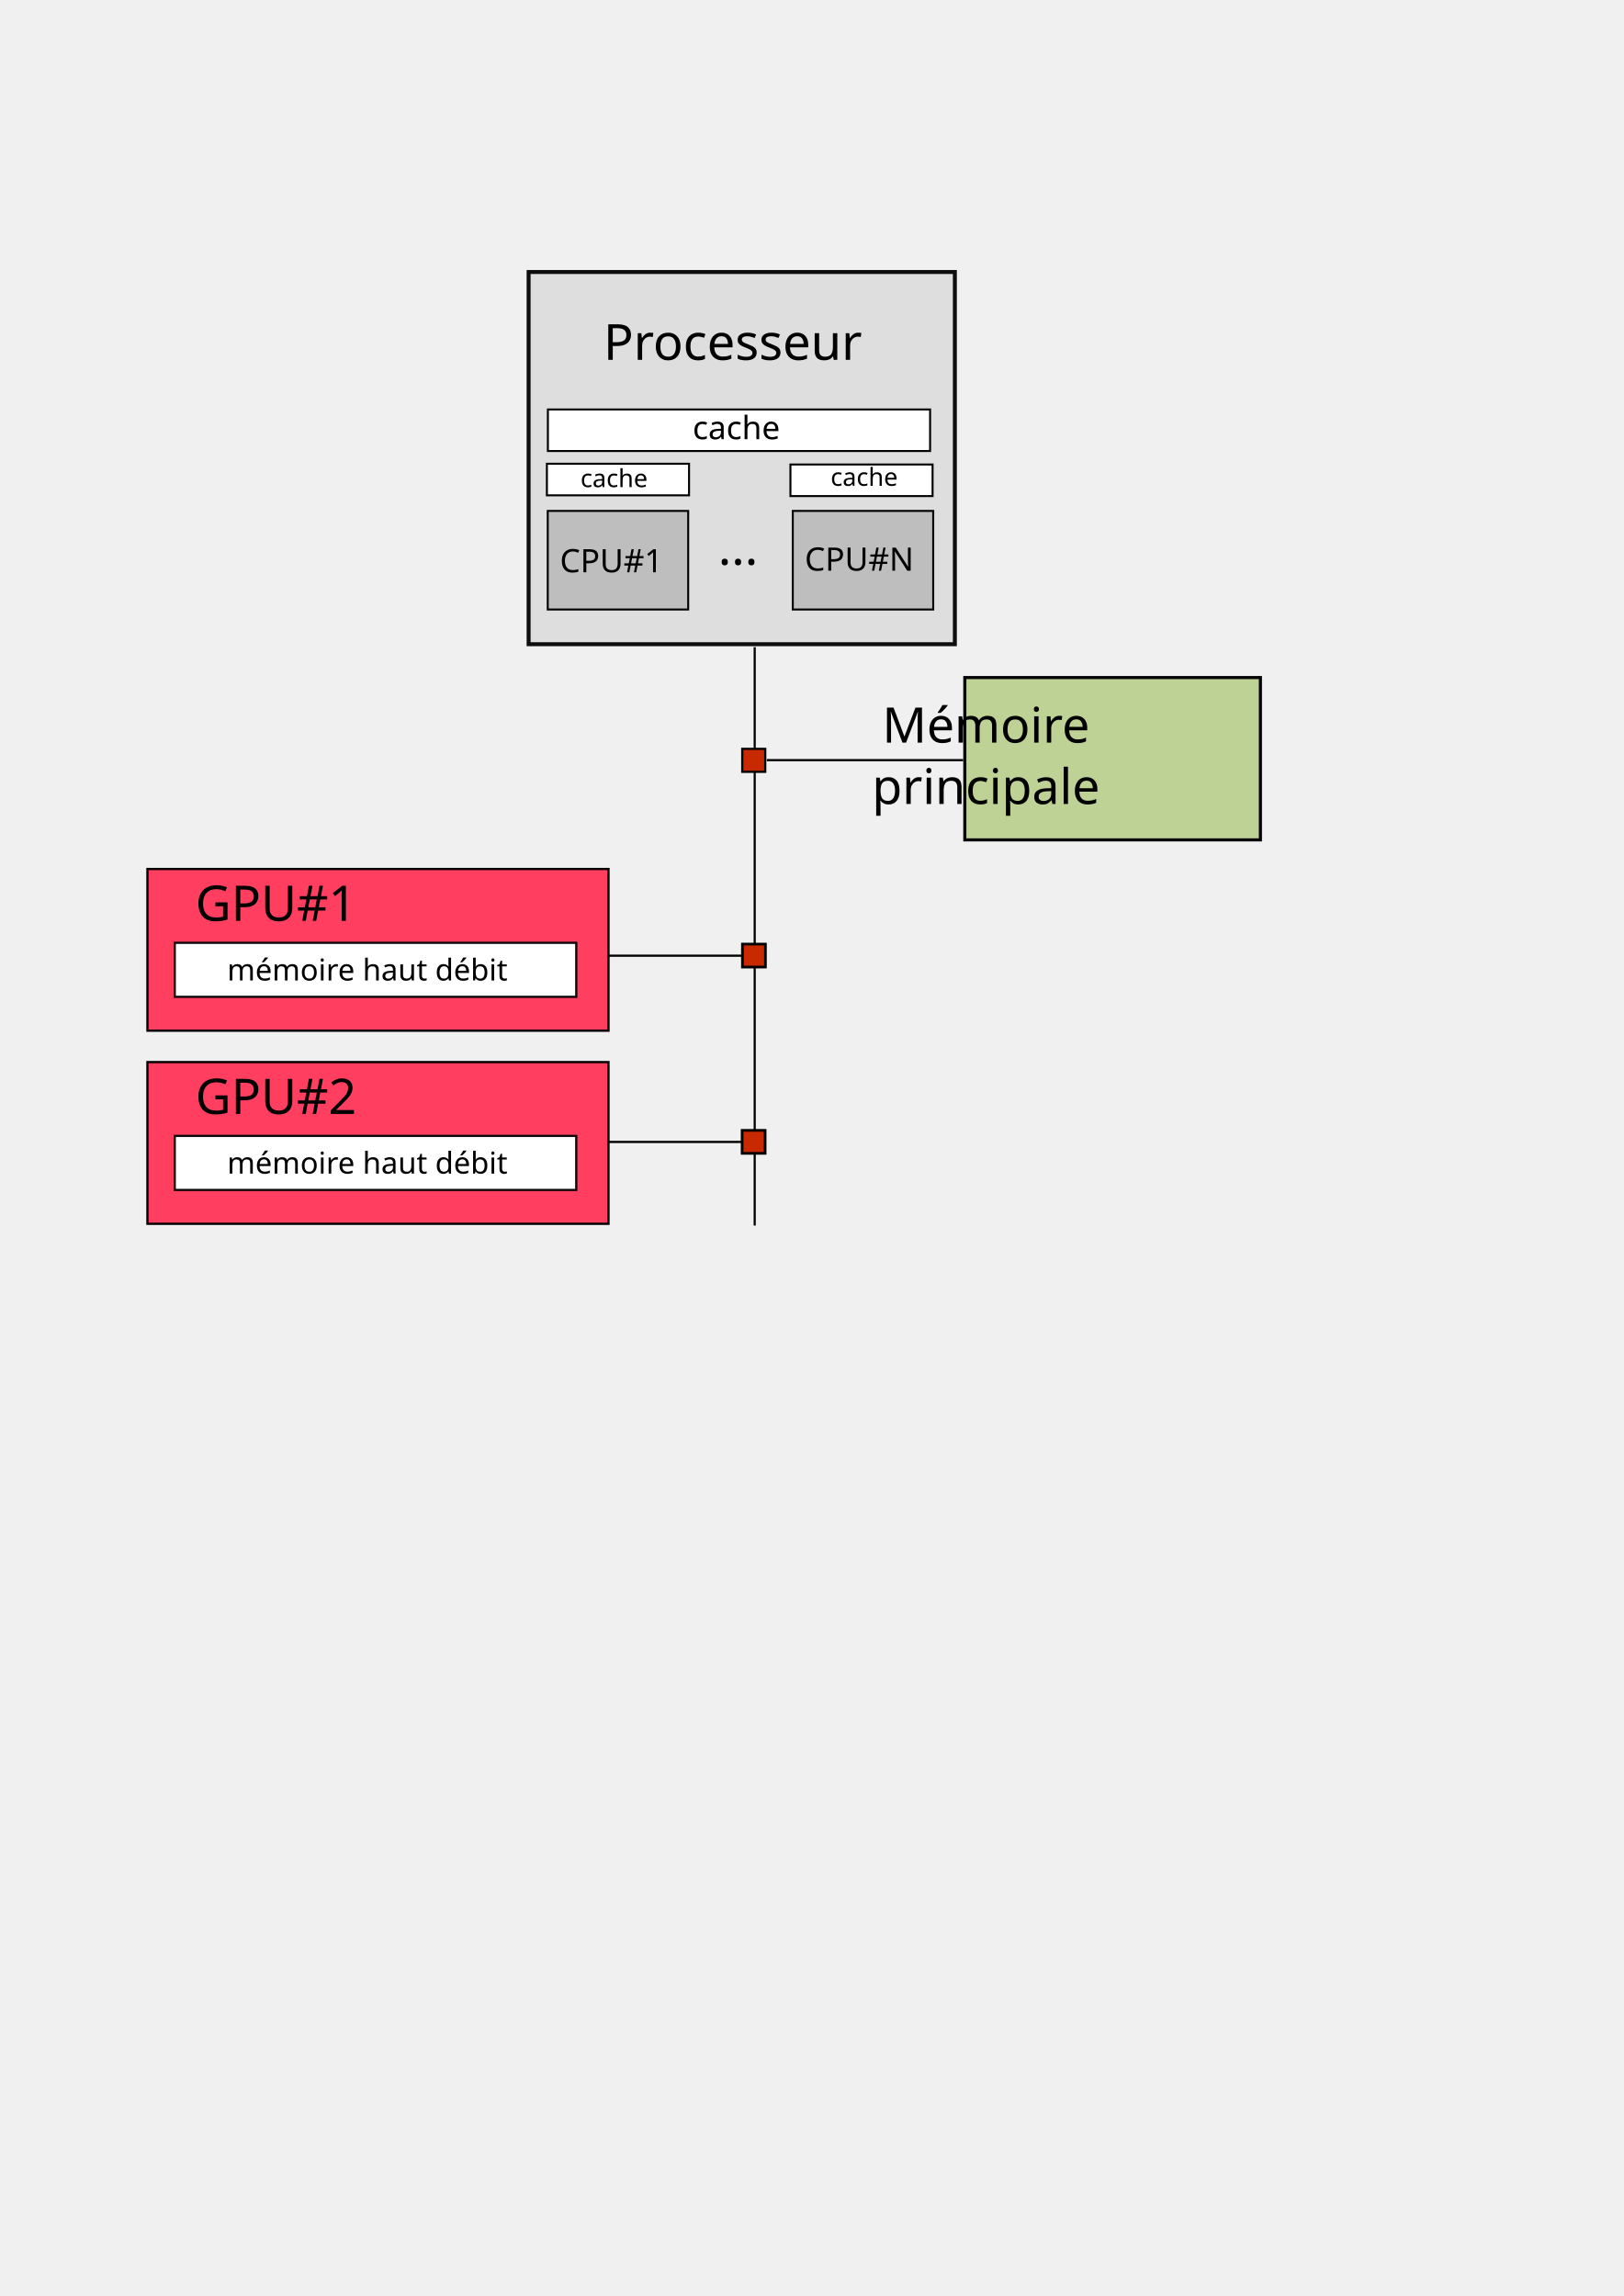
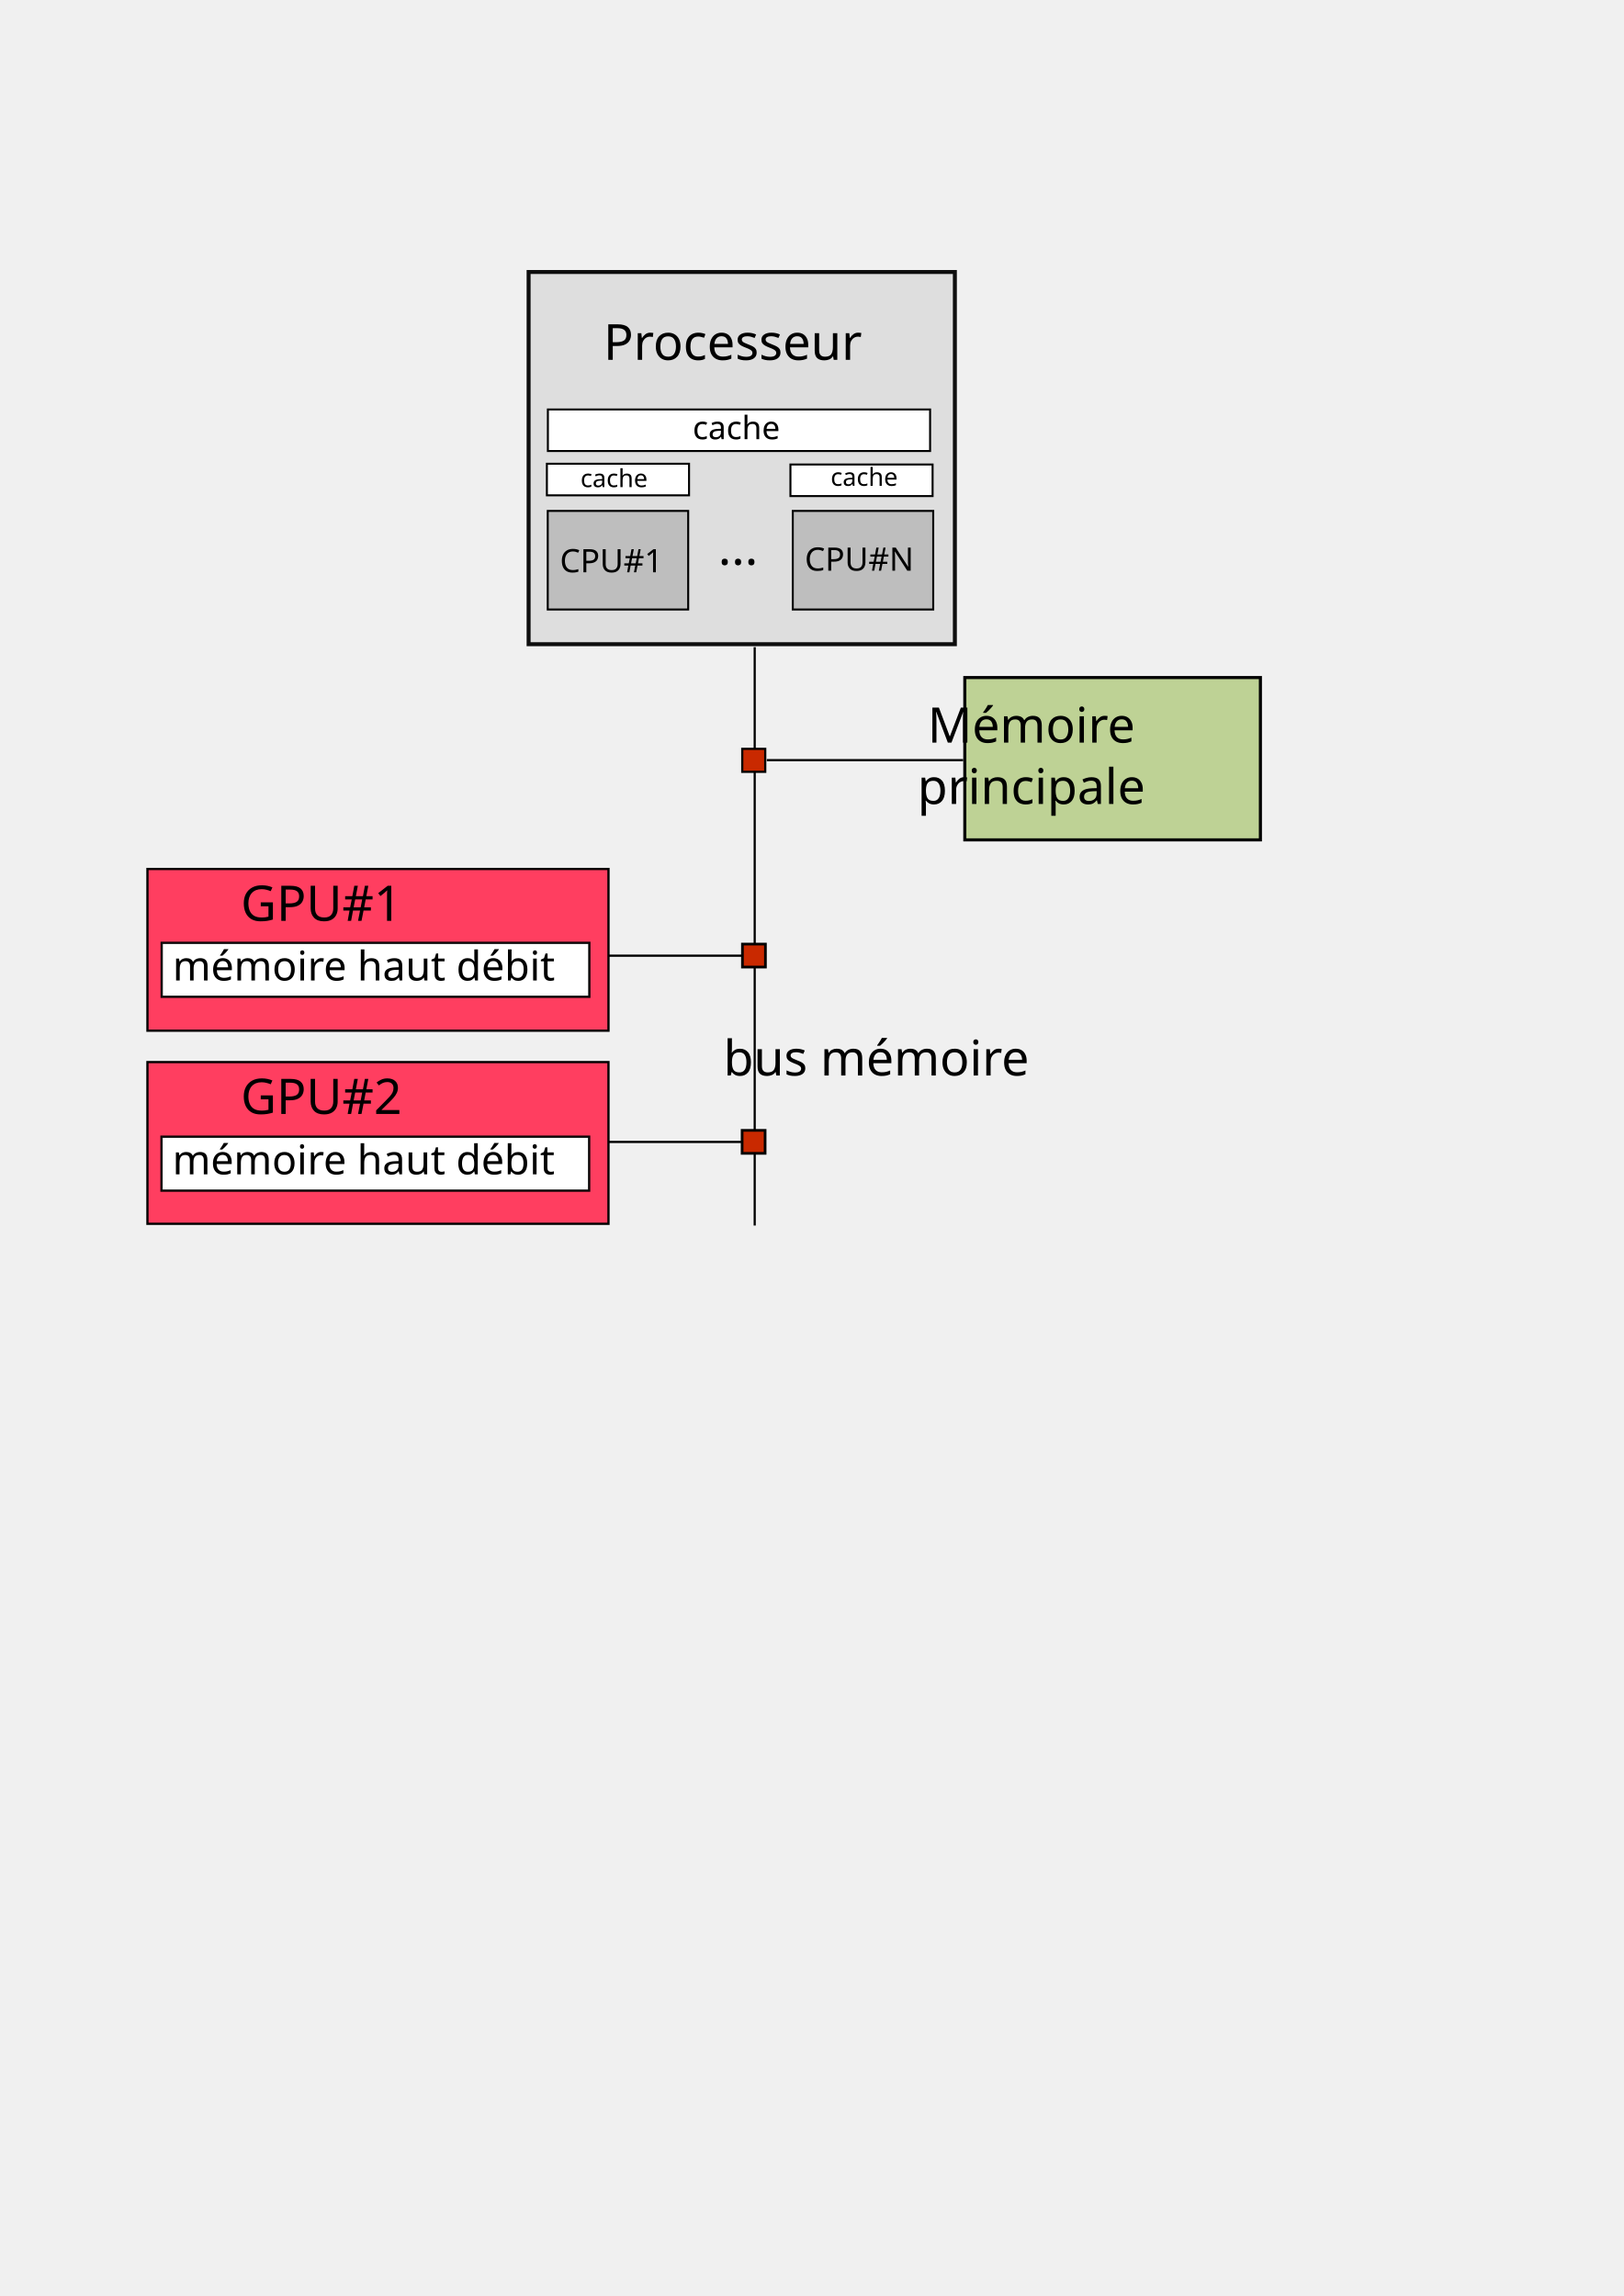
<svg xmlns="http://www.w3.org/2000/svg" width="210mm" height="297mm" viewBox="0 0 744.094 1052.362" id="svg2" version="1.1">
  <defs id="defs4" />
  <g id="layer2" />
  <g id="layer1">
    <text xml:space="preserve" style="font-style:normal;font-weight:normal;font-size:40px;line-height:125%;font-family:sans-serif;letter-spacing:0px;word-spacing:0px;fill:#000000;fill-opacity:1;stroke:none;stroke-width:1px;stroke-linecap:butt;stroke-linejoin:miter;stroke-opacity:1" x="87.129" y="477.01" id="text4444">
      <tspan id="tspan4446" x="87.129" y="477.01" />
      <tspan x="87.129" y="527.01" id="tspan4448" />
    </text>
    <flowRoot xml:space="preserve" id="flowRoot4465" style="fill:black;stroke:none;stroke-opacity:1;stroke-width:1px;stroke-linejoin:miter;stroke-linecap:butt;fill-opacity:1;font-family:sans-serif;font-style:normal;font-weight:normal;font-size:40px;line-height:125%;letter-spacing:0px;word-spacing:0px">
      <flowRegion id="flowRegion4467">
        <rect id="rect4469" width="291.432" height="84.125" x="36.053" y="448.468" />
      </flowRegion>
      <flowPara id="flowPara4471" />
    </flowRoot>
-     <g id="g4842">
-       <g transform="translate(-61.92066,-107.7019)" id="g4366">
-         <rect style="fill:#bed295;fill-opacity:1;stroke:#000000;stroke-width:1.413;stroke-miterlimit:4;stroke-dasharray:none;stroke-opacity:1" id="rect4142" width="135.462" height="74.399" x="504.066" y="418.258" />
-         <text xml:space="preserve" style="font-style:normal;font-weight:normal;font-size:40px;line-height:125%;font-family:sans-serif;text-align:center;letter-spacing:0px;word-spacing:0px;text-anchor:middle;fill:#000000;fill-opacity:1;stroke:none;stroke-width:1px;stroke-linecap:butt;stroke-linejoin:miter;stroke-opacity:1" x="570.959" y="448.076" id="text4144">
-           <tspan id="tspan4146" x="570.959" y="448.076" style="font-size:22.5px;text-align:center;text-anchor:middle">Mémoire</tspan>
-           <tspan x="570.959" y="476.201" id="tspan4148" style="font-size:22.5px;text-align:center;text-anchor:middle">principale</tspan>
-           <tspan x="570.959" y="504.326" id="tspan4150" style="font-size:22.5px;text-align:center;text-anchor:middle" />
-         </text>
-       </g>
-       <g id="g4373">
-         <rect style="fill:#dedede;fill-opacity:1;stroke:#000000;stroke-width:1.823;stroke-miterlimit:4;stroke-dasharray:none;stroke-opacity:0.941" id="rect4140" width="195.342" height="170.599" x="242.246" y="124.667" />
-         <rect style="fill:#bebebe;fill-opacity:1;stroke:#000000;stroke-width:0.912;stroke-miterlimit:4;stroke-dasharray:none;stroke-opacity:1" id="rect4205" width="64.363" height="45.191" x="251.013" y="234.173" />
-         <rect style="fill:#bebebe;fill-opacity:1;stroke:#000000;stroke-width:0.912;stroke-miterlimit:4;stroke-dasharray:none;stroke-opacity:1" id="rect4205-3" width="64.363" height="45.191" x="363.306" y="234.173" />
-         <rect style="fill:#ffffff;fill-opacity:1;stroke:#000000;stroke-width:0.912;stroke-miterlimit:4;stroke-dasharray:none;stroke-opacity:1" id="rect4205-6-7" width="65.148" height="14.479" x="362.229" y="212.897" />
-         <rect style="fill:#ffffff;fill-opacity:1;stroke:#000000;stroke-width:0.912;stroke-miterlimit:4;stroke-dasharray:none;stroke-opacity:1" id="rect4205-6-7-5" width="65.148" height="14.479" x="250.621" y="212.555" />
-         <rect style="fill:#ffffff;fill-opacity:1;stroke:#000000;stroke-width:0.912;stroke-miterlimit:4;stroke-dasharray:none;stroke-opacity:1" id="rect4205-6-7-5-3" width="175.157" height="19.043" x="251.078" y="187.678" />
-         <text xml:space="preserve" style="font-style:normal;font-weight:normal;font-size:22.79px;line-height:125%;font-family:sans-serif;letter-spacing:0px;word-spacing:0px;fill:#000000;fill-opacity:1;stroke:none;stroke-width:1px;stroke-linecap:butt;stroke-linejoin:miter;stroke-opacity:1" x="329.071" y="258.823" id="text4282">
-           <tspan id="tspan4284" x="329.071" y="258.823">...</tspan>
-         </text>
-         <text xml:space="preserve" style="font-style:normal;font-weight:normal;font-size:17.092px;line-height:125%;font-family:sans-serif;letter-spacing:0px;word-spacing:0px;fill:#000000;fill-opacity:1;stroke:none;stroke-width:1px;stroke-linecap:butt;stroke-linejoin:miter;stroke-opacity:1" x="368.784" y="261.562" id="text4286">
-           <tspan id="tspan4288" x="368.784" y="261.562" style="font-size:14.813px">CPU#N</tspan>
-         </text>
-         <text xml:space="preserve" style="font-style:normal;font-weight:normal;font-size:17.092px;line-height:125%;font-family:sans-serif;letter-spacing:0px;word-spacing:0px;fill:#000000;fill-opacity:1;stroke:none;stroke-width:1px;stroke-linecap:butt;stroke-linejoin:miter;stroke-opacity:1" x="256.565" y="262.306" id="text4286-5">
-           <tspan id="tspan4288-6" x="256.565" y="262.306" style="font-size:14.813px">CPU#1</tspan>
-         </text>
-         <text xml:space="preserve" style="font-style:normal;font-weight:normal;font-size:14.813px;line-height:125%;font-family:sans-serif;letter-spacing:0px;word-spacing:0px;fill:#000000;fill-opacity:1;stroke:none;stroke-width:1px;stroke-linecap:butt;stroke-linejoin:miter;stroke-opacity:1" x="317.431" y="201.307" id="text4308">
-           <tspan id="tspan4310" x="317.431" y="201.307">cache</tspan>
-         </text>
-         <text xml:space="preserve" style="font-style:normal;font-weight:normal;font-size:14.813px;line-height:125%;font-family:sans-serif;letter-spacing:0px;word-spacing:0px;fill:#000000;fill-opacity:1;stroke:none;stroke-width:1px;stroke-linecap:butt;stroke-linejoin:miter;stroke-opacity:1" x="266.014" y="223.263" id="text4308-2">
-           <tspan id="tspan4310-9" x="266.014" y="223.263" style="font-size:11.395px">cache</tspan>
-         </text>
-         <text xml:space="preserve" style="font-style:normal;font-weight:normal;font-size:14.813px;line-height:125%;font-family:sans-serif;letter-spacing:0px;word-spacing:0px;fill:#000000;fill-opacity:1;stroke:none;stroke-width:1px;stroke-linecap:butt;stroke-linejoin:miter;stroke-opacity:1" x="380.639" y="222.673" id="text4308-2-1">
-           <tspan id="tspan4310-9-2" x="380.639" y="222.673" style="font-size:11.395px">cache</tspan>
-         </text>
-         <text xml:space="preserve" style="font-style:normal;font-weight:normal;font-size:22.79px;line-height:125%;font-family:sans-serif;letter-spacing:0px;word-spacing:0px;fill:#000000;fill-opacity:1;stroke:none;stroke-width:1px;stroke-linecap:butt;stroke-linejoin:miter;stroke-opacity:1" x="276.542" y="164.932" id="text4286-7">
-           <tspan id="tspan4288-0" x="276.542" y="164.932" style="font-size:22.79px">Processeur</tspan>
-         </text>
-       </g>
-       <g id="g4814">
-         <rect id="rect3355" width="211.281" height="74.121" x="67.571" y="398.292" style="fill:#ff3e60;fill-opacity:1;stroke:#000000;stroke-width:1.03;stroke-miterlimit:4;stroke-dasharray:none;stroke-opacity:1" />
-         <rect style="fill:#ffffff;fill-opacity:1;stroke:#000000;stroke-width:1.023;stroke-miterlimit:4;stroke-dasharray:none;stroke-opacity:0.941" id="rect4436" width="184" height="24.764" x="80.085" y="432.13" />
-         <text xml:space="preserve" style="font-style:normal;font-weight:normal;font-size:40px;line-height:125%;font-family:sans-serif;text-align:center;letter-spacing:0px;word-spacing:0px;text-anchor:middle;fill:#000000;fill-opacity:1;stroke:none;stroke-width:1px;stroke-linecap:butt;stroke-linejoin:miter;stroke-opacity:1" x="173.267" y="422.059" id="text4438">
-           <tspan x="173.267" y="422.059" style="font-size:22.5px;text-align:center;text-anchor:middle" id="tspan4442">GPU#1</tspan>
-         </text>
-         <text xml:space="preserve" style="font-style:normal;font-weight:normal;font-size:40px;line-height:125%;font-family:sans-serif;letter-spacing:0px;word-spacing:0px;fill:#000000;fill-opacity:1;stroke:none;stroke-width:1px;stroke-linecap:butt;stroke-linejoin:miter;stroke-opacity:1" x="104.109" y="449.395" id="text4450">
-           <tspan id="tspan4452" x="104.109" y="449.395" style="font-size:13.75px">mémoire haut débit</tspan>
-         </text>
-       </g>
-       <g id="g4822">
-         <rect id="rect3355-9" width="211.281" height="74.121" x="67.567" y="486.802" style="fill:#ff3e60;fill-opacity:1;stroke:#000000;stroke-width:1.03;stroke-miterlimit:4;stroke-dasharray:none;stroke-opacity:1" />
-         <rect style="fill:#ffffff;fill-opacity:1;stroke:#000000;stroke-width:1.023;stroke-miterlimit:4;stroke-dasharray:none;stroke-opacity:0.941" id="rect4436-3" width="184" height="24.764" x="80.081" y="520.64" />
-         <text xml:space="preserve" style="font-style:normal;font-weight:normal;font-size:40px;line-height:125%;font-family:sans-serif;text-align:center;letter-spacing:0px;word-spacing:0px;text-anchor:middle;fill:#000000;fill-opacity:1;stroke:none;stroke-width:1px;stroke-linecap:butt;stroke-linejoin:miter;stroke-opacity:1" x="173.263" y="510.569" id="text4438-6">
-           <tspan x="173.263" y="510.569" style="font-size:22.5px;text-align:center;text-anchor:middle" id="tspan4442-0">GPU#2</tspan>
-         </text>
-         <text xml:space="preserve" style="font-style:normal;font-weight:normal;font-size:40px;line-height:125%;font-family:sans-serif;letter-spacing:0px;word-spacing:0px;fill:#000000;fill-opacity:1;stroke:none;stroke-width:1px;stroke-linecap:butt;stroke-linejoin:miter;stroke-opacity:1" x="104.105" y="537.904" id="text4450-6">
-           <tspan id="tspan4452-2" x="104.105" y="537.904" style="font-size:13.75px">mémoire haut débit</tspan>
-         </text>
-       </g>
-       <g id="g4831">
-         <path id="path4197" d="m 345.857,561.718 0,-265.102" style="fill:none;fill-rule:evenodd;stroke:#000000;stroke-width:0.982;stroke-linecap:butt;stroke-linejoin:miter;stroke-miterlimit:4;stroke-dasharray:none;stroke-opacity:1" />
-         <g id="g4772" transform="translate(0,-59.75052)" style="stroke-width:1;stroke-miterlimit:4;stroke-dasharray:none">
-           <rect y="402.98" x="340.152" height="10.533" width="10.533" id="rect4152" style="fill:#c92900;fill-opacity:1;stroke:#000000;stroke-width:1;stroke-miterlimit:4;stroke-dasharray:none;stroke-opacity:1" />
-           <g id="g4769" style="stroke-width:1;stroke-miterlimit:4;stroke-dasharray:none">
-             <path style="fill:none;fill-rule:evenodd;stroke:#000000;stroke-width:1;stroke-linecap:butt;stroke-linejoin:miter;stroke-miterlimit:4;stroke-dasharray:none;stroke-opacity:1" d="m 351.401,408.158 89.993,0" id="path4162" />
-           </g>
-         </g>
-         <rect style="fill:#c92900;fill-opacity:1;stroke:#000000;stroke-width:1.229;stroke-miterlimit:4;stroke-dasharray:none;stroke-opacity:1" id="rect4152-6" width="10.533" height="10.533" x="340.238" y="432.719" />
-         <rect style="fill:#c92900;fill-opacity:1;stroke:#000000;stroke-width:1.229;stroke-miterlimit:4;stroke-dasharray:none;stroke-opacity:1" id="rect4152-6-1" width="10.533" height="10.533" x="340.092" y="518.096" />
-         <path style="fill:none;fill-rule:evenodd;stroke:#000000;stroke-width:1;stroke-linecap:butt;stroke-linejoin:miter;stroke-miterlimit:4;stroke-dasharray:none;stroke-opacity:1" d="m 339.824,438.028 c -60.917,0 -60.917,0 -60.917,0" id="path4159" />
-         <path style="fill:none;fill-rule:evenodd;stroke:#000000;stroke-width:1;stroke-linecap:butt;stroke-linejoin:miter;stroke-miterlimit:4;stroke-dasharray:none;stroke-opacity:1" d="m 339.678,523.405 c -60.917,0 -60.917,0 -60.917,0" id="path4159-8" />
-       </g>
-     </g>
+     <rect style="fill:#bed295;fill-opacity:1;stroke:#000000;stroke-width:1.413;stroke-miterlimit:4;stroke-dasharray:none;stroke-opacity:1" id="rect4142" width="135.462" height="74.399" x="442.145" y="310.556" />
+     <text xml:space="preserve" style="font-style:normal;font-weight:normal;font-size:40px;line-height:125%;font-family:sans-serif;text-align:center;letter-spacing:0px;word-spacing:0px;text-anchor:middle;fill:#000000;fill-opacity:1;stroke:none;stroke-width:1px;stroke-linecap:butt;stroke-linejoin:miter;stroke-opacity:1" x="509.039" y="340.375" id="text4144">
+       <tspan id="tspan4146" x="509.039" y="340.375" style="font-size:22.5px;text-align:center;text-anchor:middle">Mémoire</tspan>
+       <tspan x="509.039" y="368.5" id="tspan4148" style="font-size:22.5px;text-align:center;text-anchor:middle">principale</tspan>
+       <tspan x="509.039" y="396.625" id="tspan4150" style="font-size:22.5px;text-align:center;text-anchor:middle" />
+     </text>
+     <rect style="fill:#dedede;fill-opacity:1;stroke:#000000;stroke-width:1.823;stroke-miterlimit:4;stroke-dasharray:none;stroke-opacity:0.941" id="rect4140" width="195.342" height="170.599" x="242.246" y="124.667" />
+     <rect style="fill:#bebebe;fill-opacity:1;stroke:#000000;stroke-width:0.912;stroke-miterlimit:4;stroke-dasharray:none;stroke-opacity:1" id="rect4205" width="64.363" height="45.191" x="251.013" y="234.173" />
+     <rect style="fill:#bebebe;fill-opacity:1;stroke:#000000;stroke-width:0.912;stroke-miterlimit:4;stroke-dasharray:none;stroke-opacity:1" id="rect4205-3" width="64.363" height="45.191" x="363.306" y="234.173" />
+     <rect style="fill:#ffffff;fill-opacity:1;stroke:#000000;stroke-width:0.912;stroke-miterlimit:4;stroke-dasharray:none;stroke-opacity:1" id="rect4205-6-7" width="65.148" height="14.479" x="362.229" y="212.897" />
+     <rect style="fill:#ffffff;fill-opacity:1;stroke:#000000;stroke-width:0.912;stroke-miterlimit:4;stroke-dasharray:none;stroke-opacity:1" id="rect4205-6-7-5" width="65.148" height="14.479" x="250.621" y="212.555" />
+     <rect style="fill:#ffffff;fill-opacity:1;stroke:#000000;stroke-width:0.912;stroke-miterlimit:4;stroke-dasharray:none;stroke-opacity:1" id="rect4205-6-7-5-3" width="175.157" height="19.043" x="251.078" y="187.678" />
+     <text xml:space="preserve" style="font-style:normal;font-weight:normal;font-size:22.79px;line-height:125%;font-family:sans-serif;letter-spacing:0px;word-spacing:0px;fill:#000000;fill-opacity:1;stroke:none;stroke-width:1px;stroke-linecap:butt;stroke-linejoin:miter;stroke-opacity:1" x="329.071" y="258.823" id="text4282">
+       <tspan id="tspan4284" x="329.071" y="258.823">...</tspan>
+     </text>
+     <text xml:space="preserve" style="font-style:normal;font-weight:normal;font-size:17.092px;line-height:125%;font-family:sans-serif;letter-spacing:0px;word-spacing:0px;fill:#000000;fill-opacity:1;stroke:none;stroke-width:1px;stroke-linecap:butt;stroke-linejoin:miter;stroke-opacity:1" x="368.784" y="261.562" id="text4286">
+       <tspan id="tspan4288" x="368.784" y="261.562" style="font-size:14.813px">CPU#N</tspan>
+     </text>
+     <text xml:space="preserve" style="font-style:normal;font-weight:normal;font-size:17.092px;line-height:125%;font-family:sans-serif;letter-spacing:0px;word-spacing:0px;fill:#000000;fill-opacity:1;stroke:none;stroke-width:1px;stroke-linecap:butt;stroke-linejoin:miter;stroke-opacity:1" x="256.565" y="262.306" id="text4286-5">
+       <tspan id="tspan4288-6" x="256.565" y="262.306" style="font-size:14.813px">CPU#1</tspan>
+     </text>
+     <text xml:space="preserve" style="font-style:normal;font-weight:normal;font-size:14.813px;line-height:125%;font-family:sans-serif;letter-spacing:0px;word-spacing:0px;fill:#000000;fill-opacity:1;stroke:none;stroke-width:1px;stroke-linecap:butt;stroke-linejoin:miter;stroke-opacity:1" x="317.431" y="201.307" id="text4308">
+       <tspan id="tspan4310" x="317.431" y="201.307">cache</tspan>
+     </text>
+     <text xml:space="preserve" style="font-style:normal;font-weight:normal;font-size:14.813px;line-height:125%;font-family:sans-serif;letter-spacing:0px;word-spacing:0px;fill:#000000;fill-opacity:1;stroke:none;stroke-width:1px;stroke-linecap:butt;stroke-linejoin:miter;stroke-opacity:1" x="266.014" y="223.263" id="text4308-2">
+       <tspan id="tspan4310-9" x="266.014" y="223.263" style="font-size:11.395px">cache</tspan>
+     </text>
+     <text xml:space="preserve" style="font-style:normal;font-weight:normal;font-size:14.813px;line-height:125%;font-family:sans-serif;letter-spacing:0px;word-spacing:0px;fill:#000000;fill-opacity:1;stroke:none;stroke-width:1px;stroke-linecap:butt;stroke-linejoin:miter;stroke-opacity:1" x="380.639" y="222.673" id="text4308-2-1">
+       <tspan id="tspan4310-9-2" x="380.639" y="222.673" style="font-size:11.395px">cache</tspan>
+     </text>
+     <text xml:space="preserve" style="font-style:normal;font-weight:normal;font-size:22.79px;line-height:125%;font-family:sans-serif;letter-spacing:0px;word-spacing:0px;fill:#000000;fill-opacity:1;stroke:none;stroke-width:1px;stroke-linecap:butt;stroke-linejoin:miter;stroke-opacity:1" x="276.542" y="164.932" id="text4286-7">
+       <tspan id="tspan4288-0" x="276.542" y="164.932" style="font-size:22.79px">Processeur</tspan>
+     </text>
+     <rect id="rect3355" width="211.281" height="74.121" x="67.571" y="398.292" style="fill:#ff3e60;fill-opacity:1;stroke:#000000;stroke-width:1.03;stroke-miterlimit:4;stroke-dasharray:none;stroke-opacity:1" />
+     <rect style="fill:#ffffff;fill-opacity:1;stroke:#000000;stroke-width:1.055;stroke-miterlimit:4;stroke-dasharray:none;stroke-opacity:0.941" id="rect4436" width="195.968" height="24.732" x="74.101" y="432.146" />
+     <text xml:space="preserve" style="font-style:normal;font-weight:normal;font-size:40px;line-height:125%;font-family:sans-serif;text-align:center;letter-spacing:0px;word-spacing:0px;text-anchor:middle;fill:#000000;fill-opacity:1;stroke:none;stroke-width:1px;stroke-linecap:butt;stroke-linejoin:miter;stroke-opacity:1" x="173.267" y="422.059" id="text4438">
+       <tspan x="173.267" y="422.059" style="font-size:22.5px;text-align:center;text-anchor:middle" id="tspan4442">GPU#1</tspan>
+     </text>
+     <text xml:space="preserve" style="font-style:normal;font-weight:normal;font-size:40px;line-height:125%;font-family:sans-serif;letter-spacing:0px;word-spacing:0px;fill:#000000;fill-opacity:1;stroke:none;stroke-width:1px;stroke-linecap:butt;stroke-linejoin:miter;stroke-opacity:1" x="79.109" y="449.395" id="text4450">
+       <tspan id="tspan4452" x="79.109" y="449.395" style="font-size:18.75px">mémoire haut débit</tspan>
+     </text>
+     <rect id="rect3355-9" width="211.281" height="74.121" x="67.567" y="486.802" style="fill:#ff3e60;fill-opacity:1;stroke:#000000;stroke-width:1.03;stroke-miterlimit:4;stroke-dasharray:none;stroke-opacity:1" />
+     <text xml:space="preserve" style="font-style:normal;font-weight:normal;font-size:40px;line-height:125%;font-family:sans-serif;text-align:center;letter-spacing:0px;word-spacing:0px;text-anchor:middle;fill:#000000;fill-opacity:1;stroke:none;stroke-width:1px;stroke-linecap:butt;stroke-linejoin:miter;stroke-opacity:1" x="173.263" y="510.569" id="text4438-6">
+       <tspan x="173.263" y="510.569" style="font-size:22.5px;text-align:center;text-anchor:middle" id="tspan4442-0">GPU#2</tspan>
+     </text>
+     <path id="path4197" d="m 345.857,561.718 0,-265.102" style="fill:none;fill-rule:evenodd;stroke:#000000;stroke-width:0.982;stroke-linecap:butt;stroke-linejoin:miter;stroke-miterlimit:4;stroke-dasharray:none;stroke-opacity:1" />
+     <rect style="fill:#c92900;fill-opacity:1;stroke:#000000;stroke-width:1;stroke-miterlimit:4;stroke-dasharray:none;stroke-opacity:1" id="rect4152" width="10.533" height="10.533" x="340.152" y="343.23" />
+     <path style="fill:none;fill-rule:evenodd;stroke:#000000;stroke-width:1;stroke-linecap:butt;stroke-linejoin:miter;stroke-miterlimit:4;stroke-dasharray:none;stroke-opacity:1" d="m 351.401,348.407 89.993,0" id="path4162" />
+     <rect style="fill:#c92900;fill-opacity:1;stroke:#000000;stroke-width:1.229;stroke-miterlimit:4;stroke-dasharray:none;stroke-opacity:1" id="rect4152-6" width="10.533" height="10.533" x="340.238" y="432.719" />
+     <rect style="fill:#c92900;fill-opacity:1;stroke:#000000;stroke-width:1.229;stroke-miterlimit:4;stroke-dasharray:none;stroke-opacity:1" id="rect4152-6-1" width="10.533" height="10.533" x="340.092" y="518.096" />
+     <path style="fill:none;fill-rule:evenodd;stroke:#000000;stroke-width:1;stroke-linecap:butt;stroke-linejoin:miter;stroke-miterlimit:4;stroke-dasharray:none;stroke-opacity:1" d="m 339.824,438.028 c -60.917,0 -60.917,0 -60.917,0" id="path4159" />
+     <path style="fill:none;fill-rule:evenodd;stroke:#000000;stroke-width:1;stroke-linecap:butt;stroke-linejoin:miter;stroke-miterlimit:4;stroke-dasharray:none;stroke-opacity:1" d="m 339.678,523.405 c -60.917,0 -60.917,0 -60.917,0" id="path4159-8" />
+     <rect style="fill:#ffffff;fill-opacity:1;stroke:#000000;stroke-width:1.055;stroke-miterlimit:4;stroke-dasharray:none;stroke-opacity:0.941" id="rect4436-3" width="195.968" height="24.732" x="74.016" y="520.996" />
+     <text xml:space="preserve" style="font-style:normal;font-weight:normal;font-size:40px;line-height:125%;font-family:sans-serif;letter-spacing:0px;word-spacing:0px;fill:#000000;fill-opacity:1;stroke:none;stroke-width:1px;stroke-linecap:butt;stroke-linejoin:miter;stroke-opacity:1" x="79.024" y="538.244" id="text4450-5">
+       <tspan id="tspan4452-6" x="79.024" y="538.244" style="font-size:18.75px">mémoire haut débit</tspan>
+     </text>
+     <text xml:space="preserve" style="font-style:normal;font-weight:normal;font-size:40px;line-height:125%;font-family:sans-serif;text-align:center;letter-spacing:0px;word-spacing:0px;text-anchor:middle;fill:#000000;fill-opacity:1;stroke:none;stroke-width:1px;stroke-linecap:butt;stroke-linejoin:miter;stroke-opacity:1" x="427.577" y="492.957" id="text4144-2">
+       <tspan x="427.577" y="492.957" id="tspan4150-2" style="font-size:22.5px;text-align:center;text-anchor:middle">bus mémoire</tspan>
+     </text>
  </g>
</svg>
